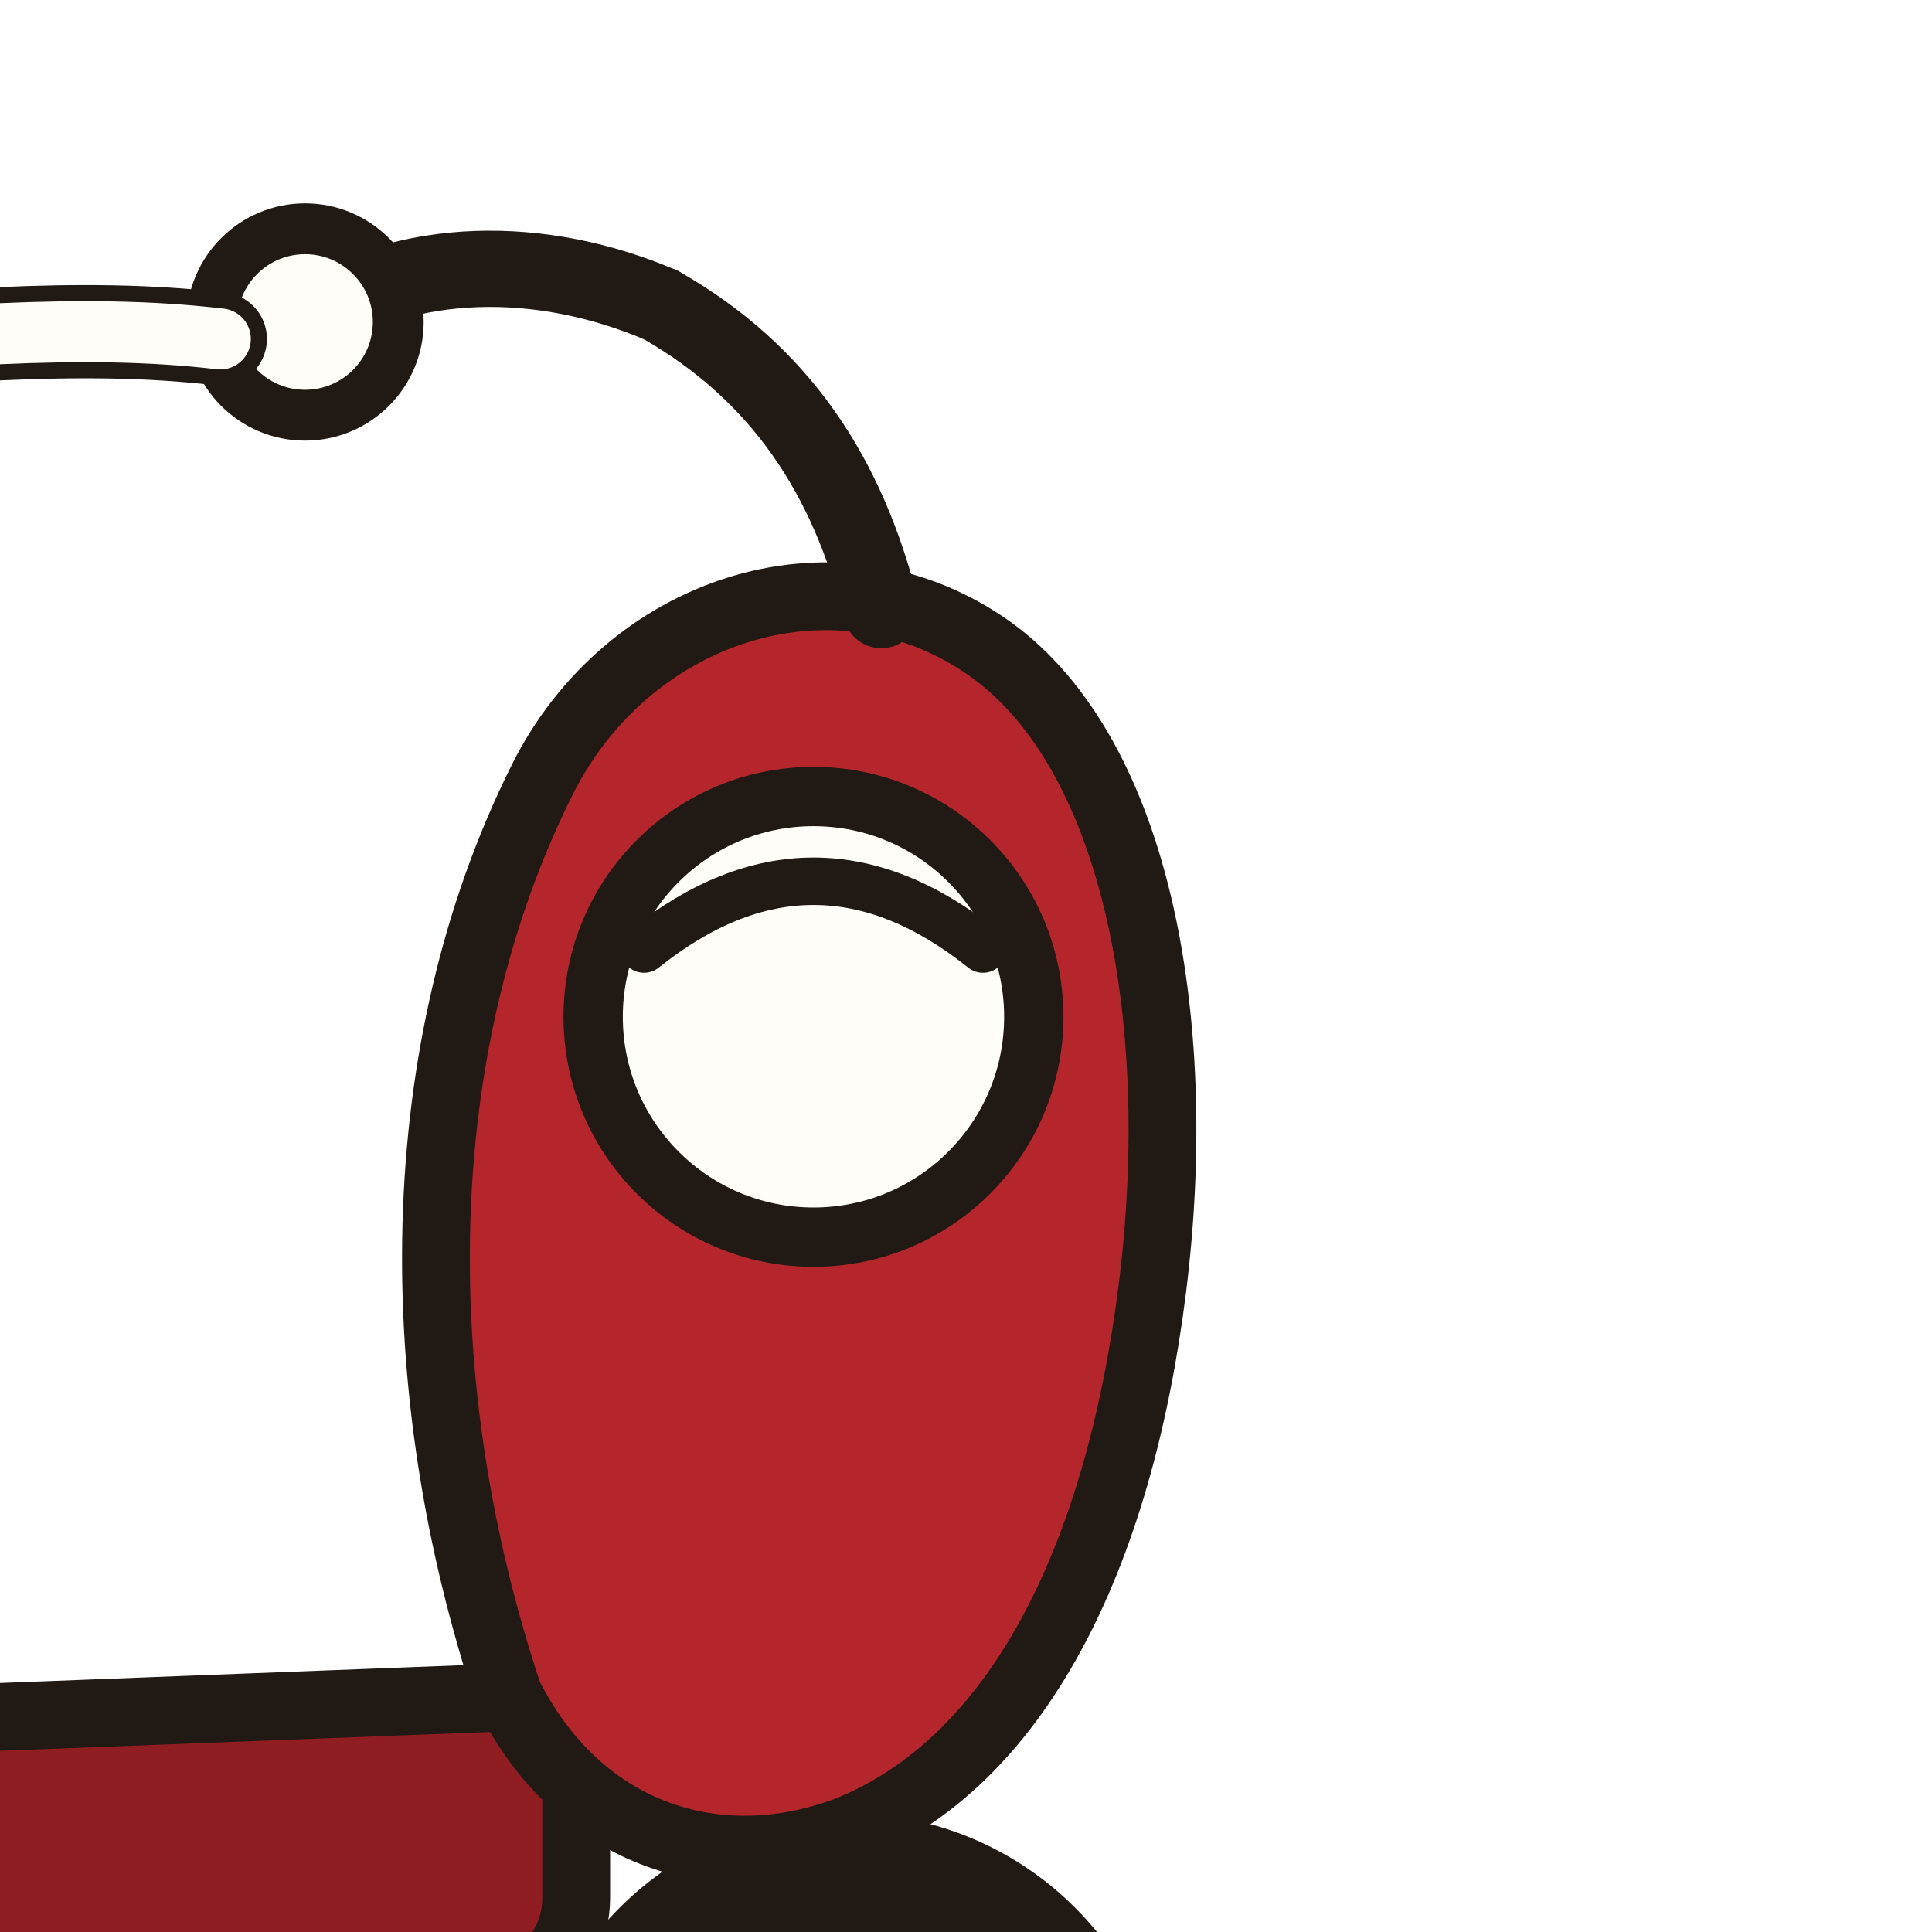
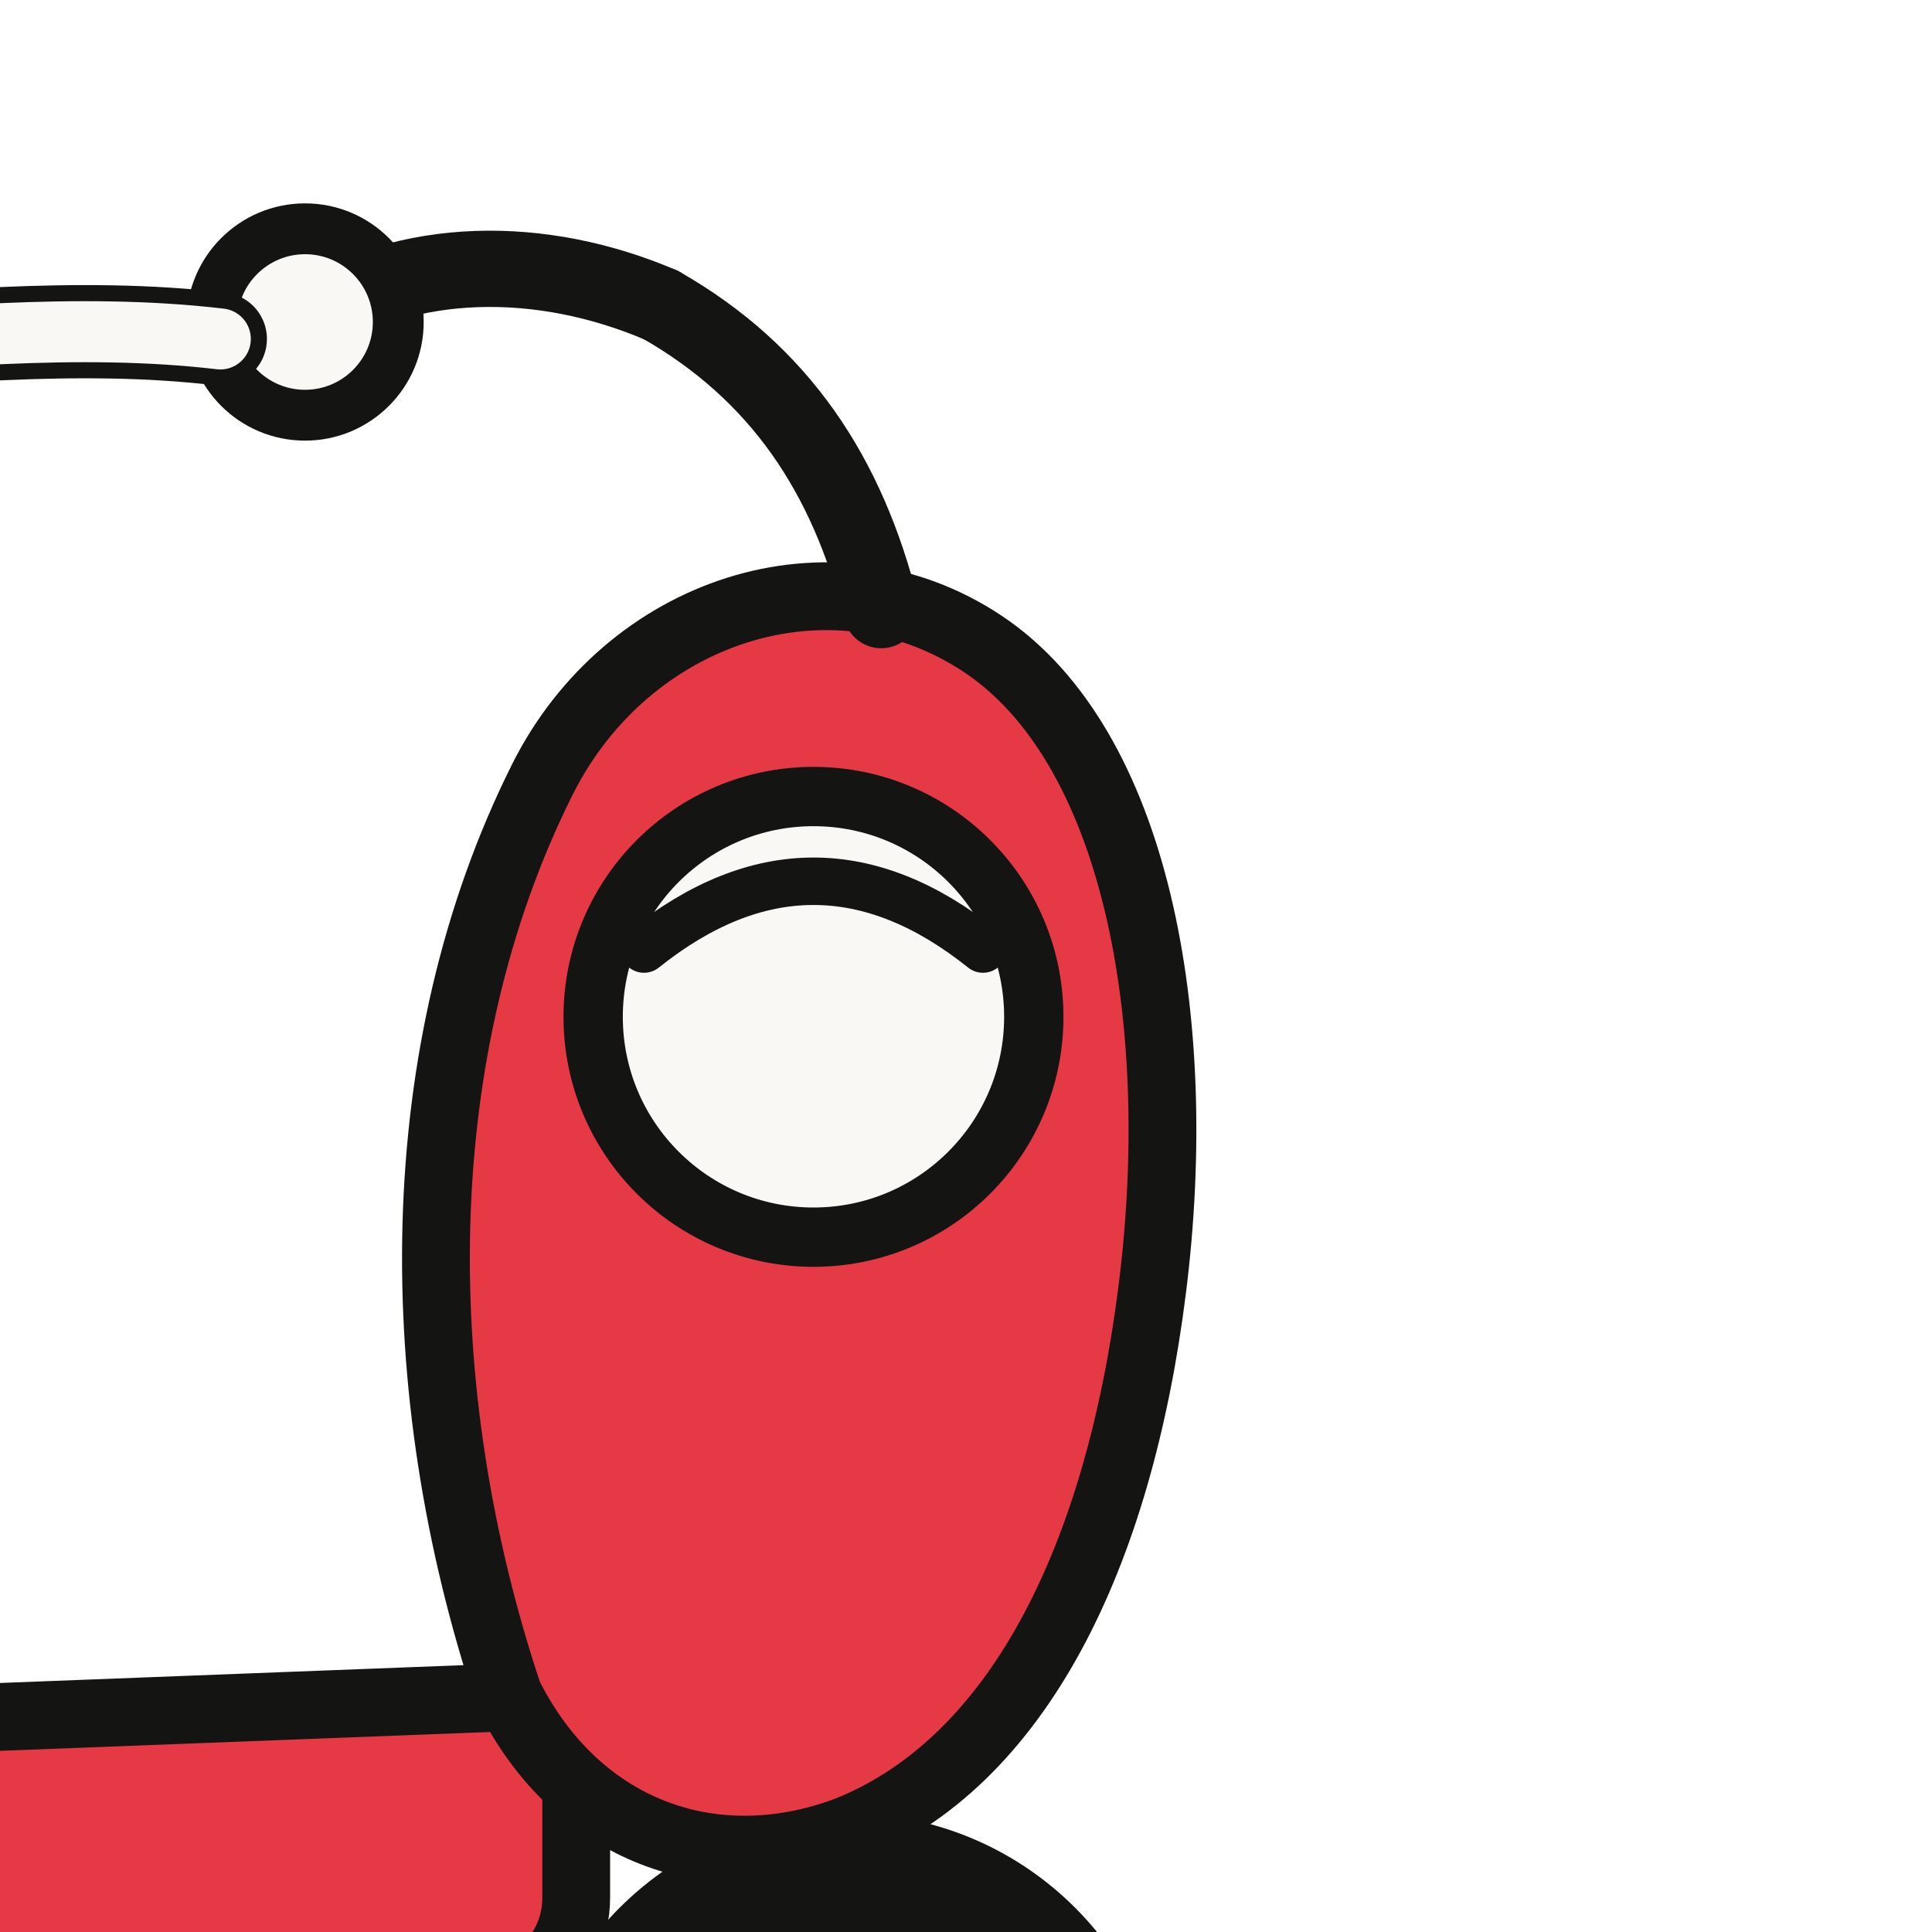
<svg xmlns="http://www.w3.org/2000/svg" viewBox="126 8 114 114" role="img" aria-hidden="true">
  <style>
@media (prefers-reduced-motion: no-preference) {
  .idle-bob { animation: idle-bob 3.4s ease-in-out infinite; transform-origin: 118px 130px; }
  @keyframes idle-bob { 0%, 100% { transform: translateY(0); } 50% { transform: translateY(-3px); } }
  .ribbon { animation: ribbon-flutter 2.4s ease-in-out infinite; transform-origin: 139px 28px; }
  @keyframes ribbon-flutter { 0%, 100% { transform: rotate(0deg); } 50% { transform: rotate(-3deg); } }
  .lamp { animation: lamp-blink 5.2s ease-in-out infinite; transform-box: fill-box; transform-origin: center; }
  @keyframes lamp-blink { 0%, 91%, 100% { transform: scaleY(1); } 94% { transform: scaleY(0.12); } 97% { transform: scaleY(1); } }
}
</style>
  <g class="idle-bob">
-     <circle cx="64" cy="132" r="23" fill="#211a14" />
-     <circle cx="64" cy="132" r="7.5" fill="#fffdf8" />
-     <circle cx="176" cy="134" r="19" fill="#211a14" />
-     <circle cx="176" cy="134" r="6.5" fill="#fffdf8" />
-     <path d="M40,120            C34,104 42,88 58,80            C70,74 86,72 100,76            C110,79 114,86 112,96            L112,112            C112,120 108,126 98,130            C82,136 58,136 46,130            C42,128 41,124 40,120 Z" fill="#b4262b" stroke="#211a14" stroke-width="4" stroke-linejoin="round" />
-     <path d="M108,110 L160,108 L160,120 C160,124 156,127 150,127 L114,128 C110,128 108,124 108,120 Z" fill="#8f1d21" stroke="#211a14" stroke-width="4" stroke-linejoin="round" />
-     <path d="M156,108            C150,90 150,70 158,54            C163,44 175,40 184,46            C193,52 196,68 194,84            C192,100 186,112 176,116            C168,119 160,116 156,108 Z" fill="#b4262b" stroke="#211a14" stroke-width="4" stroke-linejoin="round" />
-     <path d="M178,44 C176,36 172,30 165,26" stroke="#211a14" stroke-width="4.5" fill="none" stroke-linecap="round" />
-     <path d="M165,26 C158,23 150,23 144,27" stroke="#211a14" stroke-width="4.5" fill="none" stroke-linecap="round" />
-     <circle cx="144" cy="27" r="5.5" fill="#fffdf8" stroke="#211a14" stroke-width="3" />
+     <circle cx="64" cy="132" r="23" fill="#141413" />
+     <circle cx="64" cy="132" r="7.5" fill="#FAF8F5" />
+     <circle cx="176" cy="134" r="19" fill="#141413" />
+     <circle cx="176" cy="134" r="6.5" fill="#FAF8F5" />
+     <path d="M40,120            C34,104 42,88 58,80            C70,74 86,72 100,76            C110,79 114,86 112,96            L112,112            C112,120 108,126 98,130            C82,136 58,136 46,130            C42,128 41,124 40,120 Z" fill="#E63946" stroke="#141413" stroke-width="4" stroke-linejoin="round" />
+     <path d="M108,110 L160,108 L160,120 C160,124 156,127 150,127 L114,128 C110,128 108,124 108,120 Z" fill="#E63946" stroke="#141413" stroke-width="4" stroke-linejoin="round" />
+     <path d="M156,108            C150,90 150,70 158,54            C163,44 175,40 184,46            C193,52 196,68 194,84            C192,100 186,112 176,116            C168,119 160,116 156,108 Z" fill="#E63946" stroke="#141413" stroke-width="4" stroke-linejoin="round" />
+     <path d="M178,44 C176,36 172,30 165,26" stroke="#141413" stroke-width="4.5" fill="none" stroke-linecap="round" />
+     <path d="M165,26 C158,23 150,23 144,27" stroke="#141413" stroke-width="4.5" fill="none" stroke-linecap="round" />
+     <circle cx="144" cy="27" r="5.5" fill="#FAF8F5" stroke="#141413" stroke-width="3" />
    <g class="ribbon">
-       <path d="M139,28 C122,26 104,32 88,26 C76,22 66,26 56,20" stroke="#211a14" stroke-width="5.5" fill="none" stroke-linecap="round" />
-       <path d="M139,28 C122,26 104,32 88,26 C76,22 66,26 56,20" stroke="#fffdf8" stroke-width="3.6" fill="none" stroke-linecap="round" />
-       <circle cx="54" cy="19" r="3.4" fill="#b25000" stroke="#211a14" stroke-width="1.6" />
+       <path d="M139,28 C122,26 104,32 88,26 C76,22 66,26 56,20" stroke="#141413" stroke-width="5.5" fill="none" stroke-linecap="round" />
+       <path d="M139,28 C122,26 104,32 88,26 C76,22 66,26 56,20" stroke="#FAF8F5" stroke-width="3.6" fill="none" stroke-linecap="round" />
+       <circle cx="54" cy="19" r="3.4" fill="#E63946" stroke="#141413" stroke-width="1.6" />
    </g>
-     <circle class="lamp" cx="174" cy="68" r="13" fill="#fffdf8" stroke="#211a14" stroke-width="3.5" />
-     <path d="M164,64 Q174,56 184,64" stroke="#211a14" stroke-width="2.8" fill="none" stroke-linecap="round" />
+     <circle class="lamp" cx="174" cy="68" r="13" fill="#FAF8F5" stroke="#141413" stroke-width="3.5" />
+     <path d="M164,64 Q174,56 184,64" stroke="#141413" stroke-width="2.8" fill="none" stroke-linecap="round" />
  </g>
</svg>
